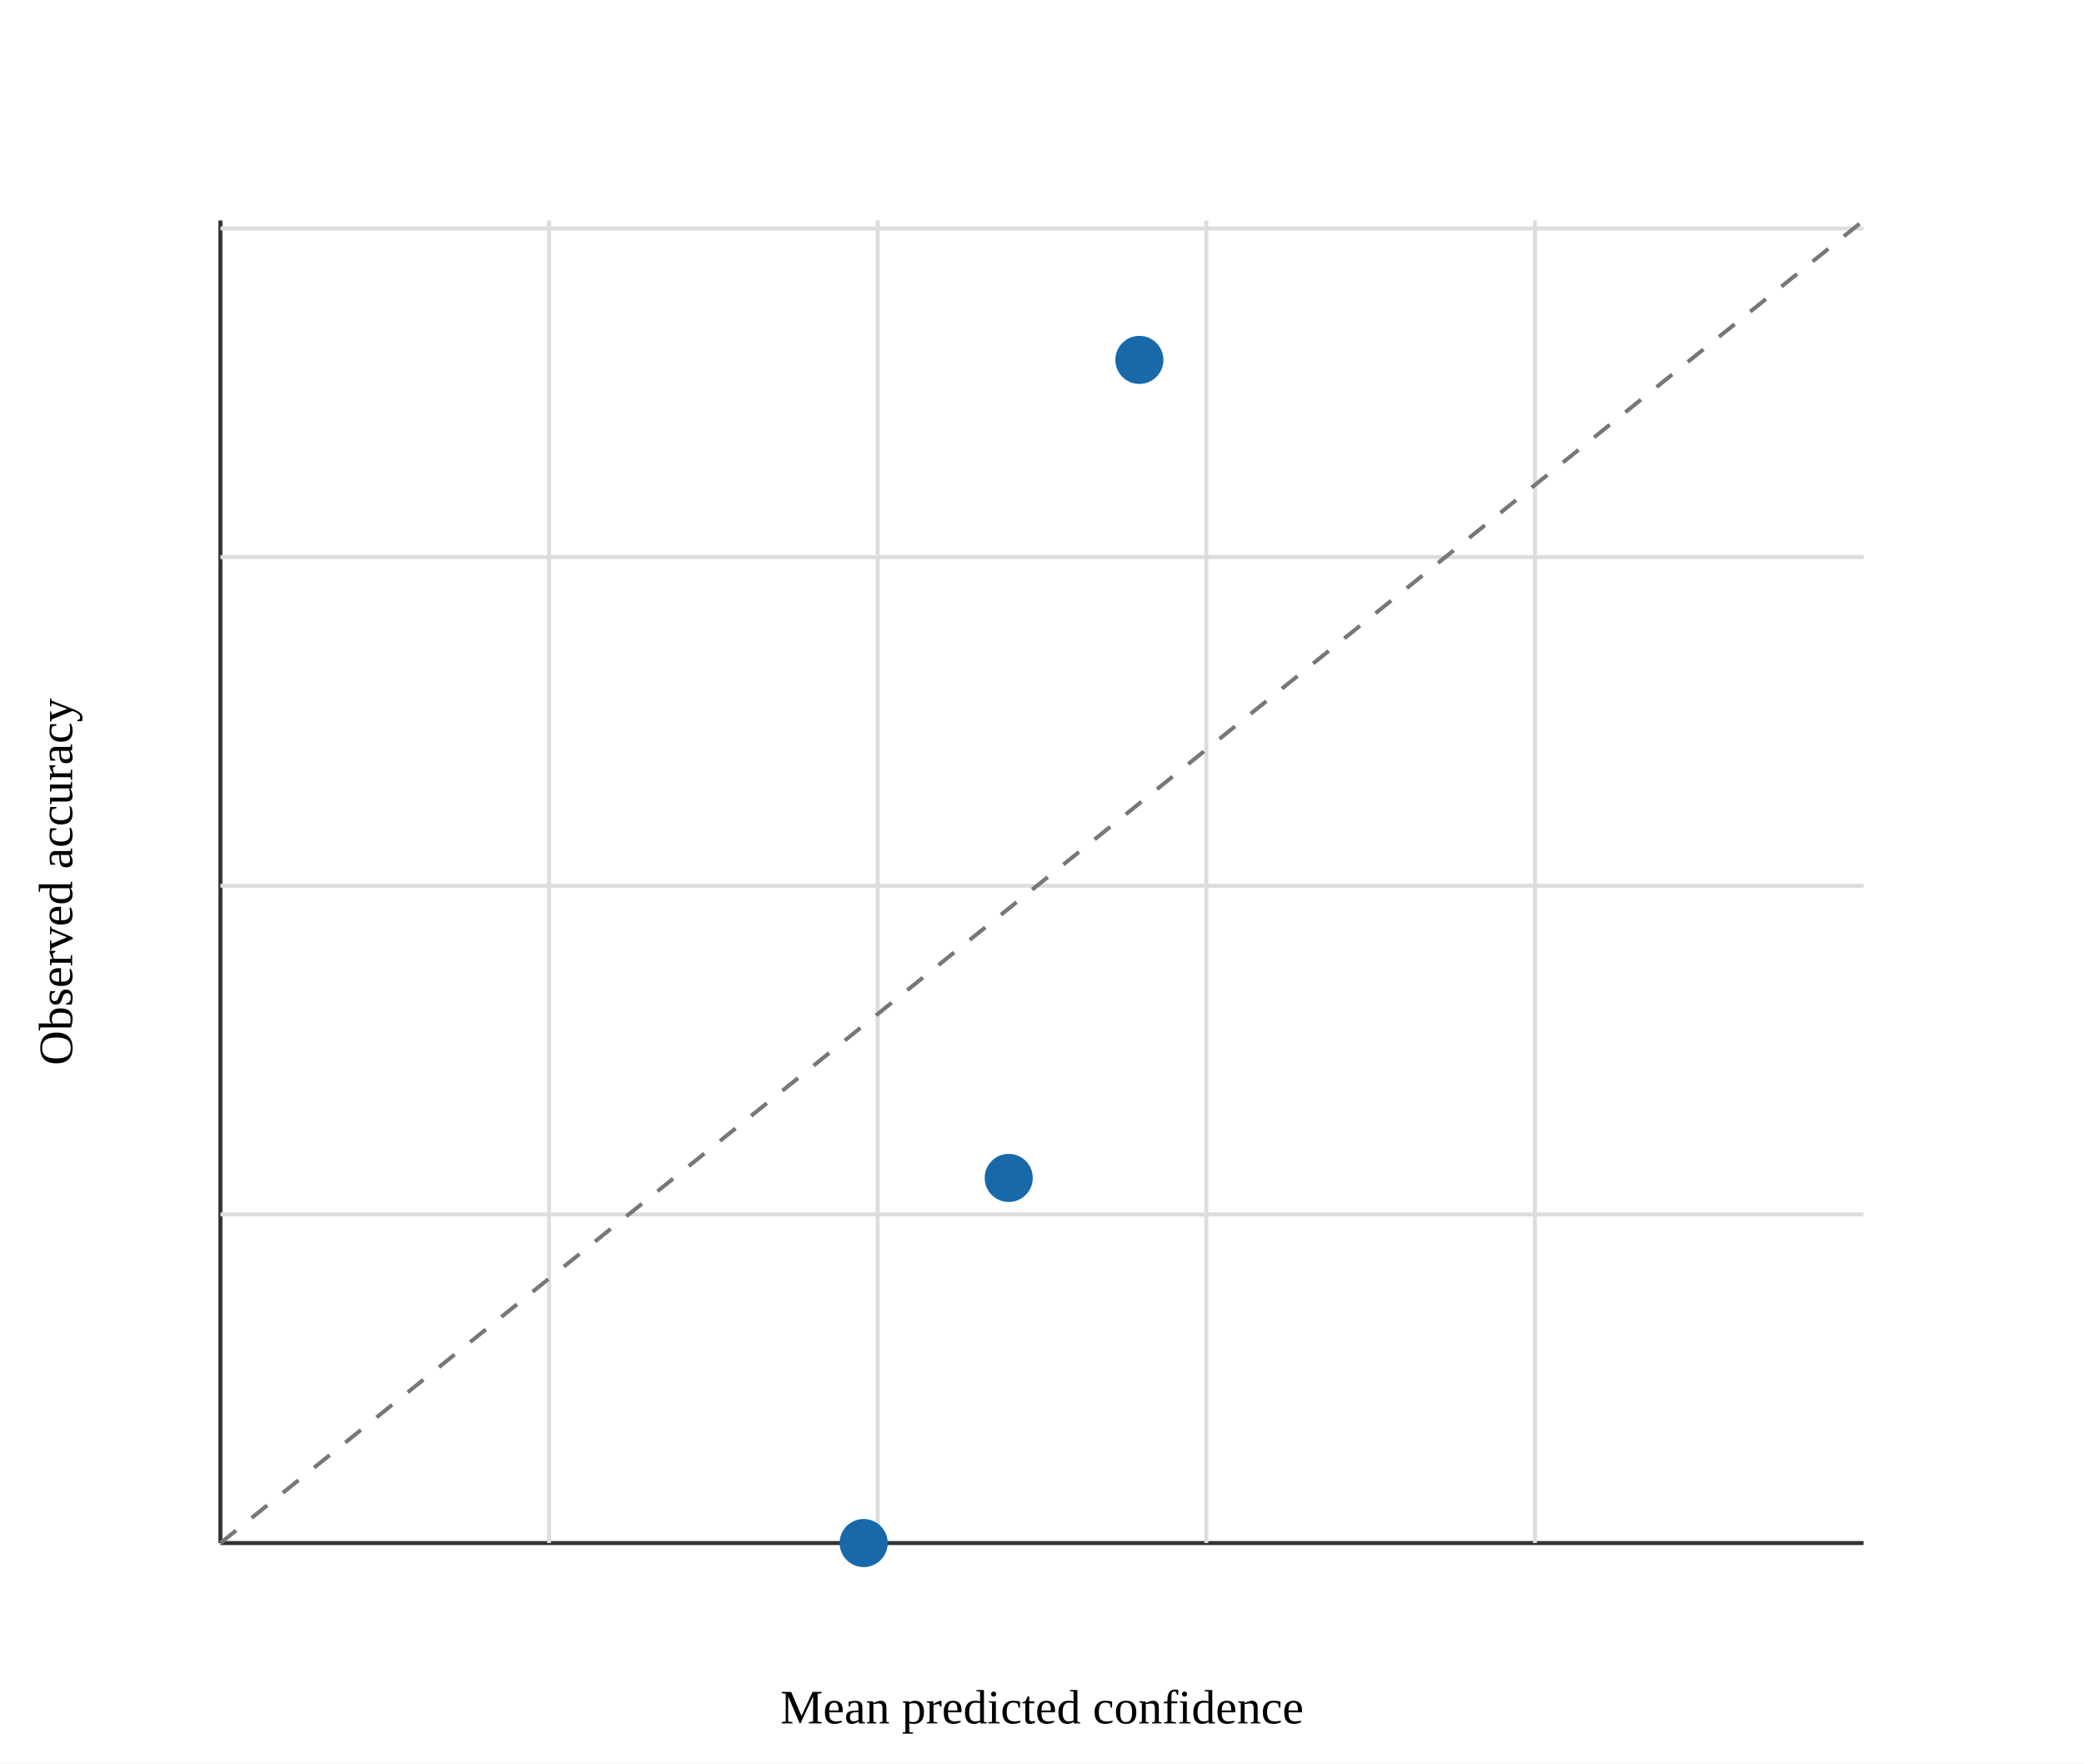
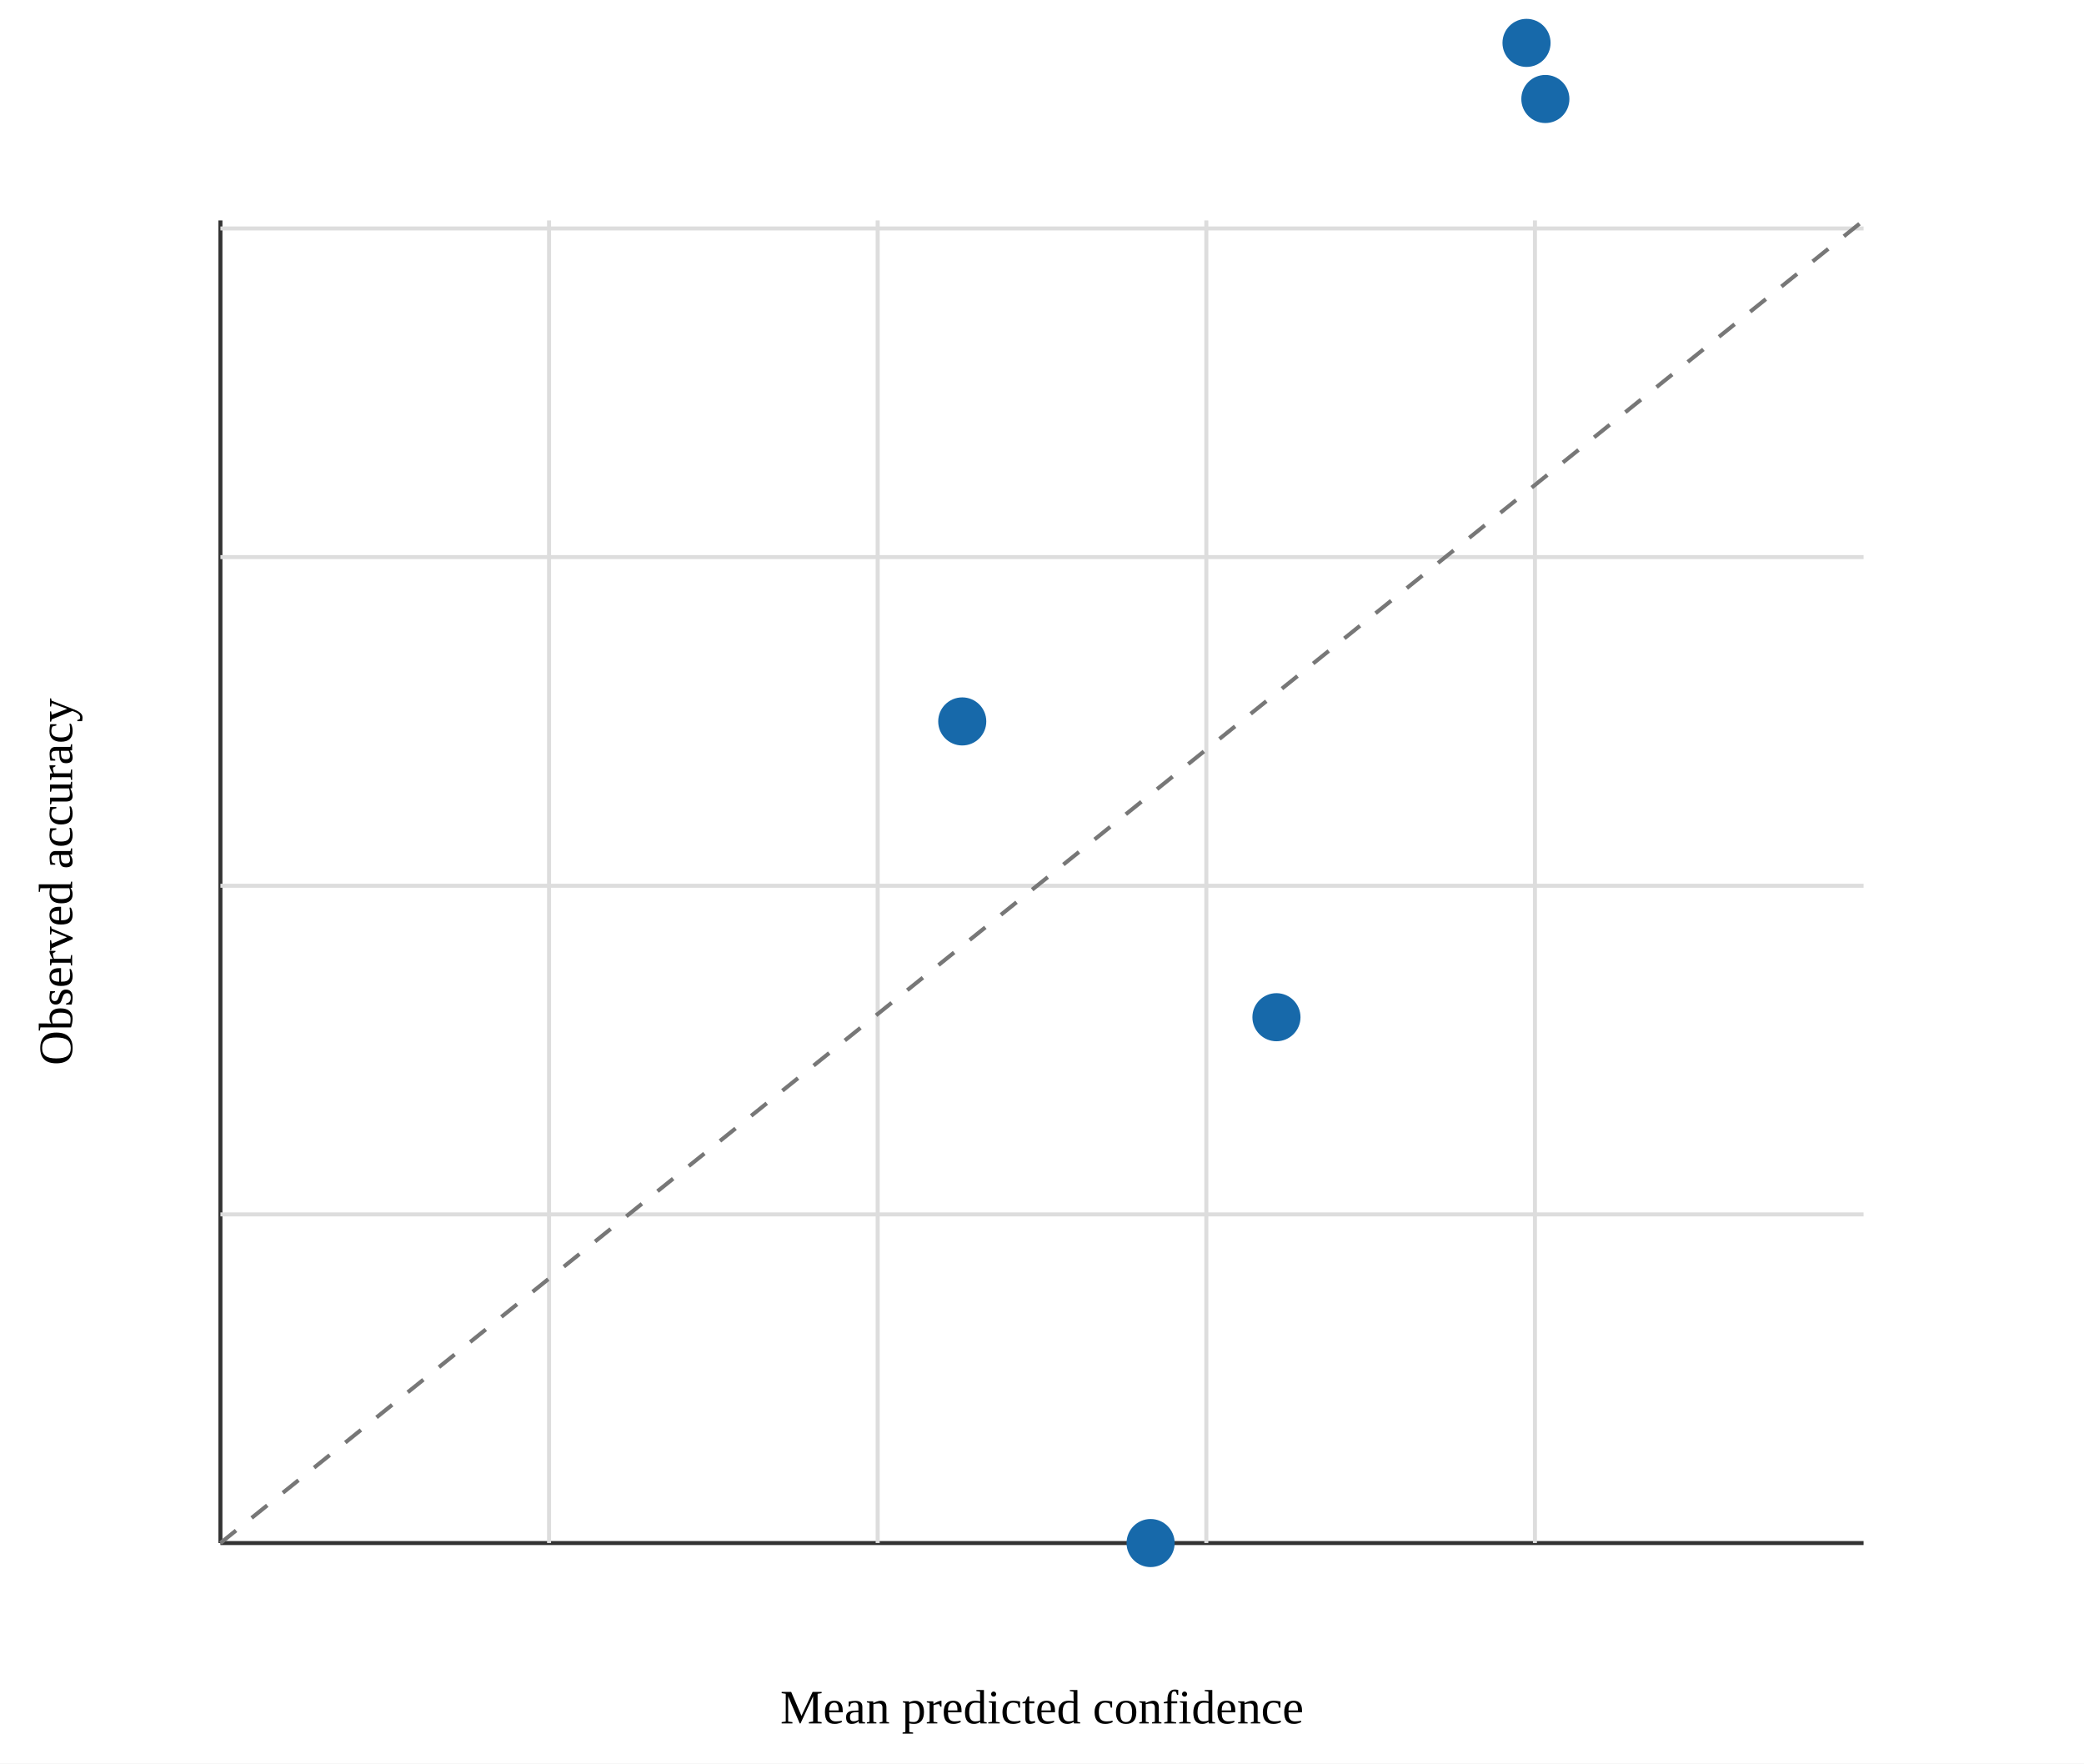
<svg xmlns="http://www.w3.org/2000/svg" width="520" height="440" viewBox="0 0 520 440">
  <rect width="100%" height="100%" fill="white" />
  <line x1="55" y1="55" x2="55" y2="385" stroke="#333" />
  <line x1="55" y1="385" x2="465" y2="385" stroke="#333" />
  <line x1="137.0" y1="55" x2="137.0" y2="385" stroke="#ddd" />
  <line x1="55" y1="303.0" x2="465" y2="303.0" stroke="#ddd" />
  <line x1="219.0" y1="55" x2="219.0" y2="385" stroke="#ddd" />
  <line x1="55" y1="221.0" x2="465" y2="221.0" stroke="#ddd" />
  <line x1="301.0" y1="55" x2="301.0" y2="385" stroke="#ddd" />
  <line x1="55" y1="139.0" x2="465" y2="139.0" stroke="#ddd" />
  <line x1="383.0" y1="55" x2="383.0" y2="385" stroke="#ddd" />
  <line x1="55" y1="57.0" x2="465" y2="57.0" stroke="#ddd" />
  <line x1="55" y1="385" x2="465" y2="55" stroke="#777" stroke-dasharray="5,5" />
-   <circle cx="215.5" cy="385.0" r="6" fill="#1769aa" />
-   <circle cx="251.7" cy="293.9" r="6" fill="#1769aa" />
-   <circle cx="284.3" cy="89.8" r="6" fill="#1769aa" />
+   <circle cx="240.1" cy="180.0" r="6" fill="#1769aa" />
+   <circle cx="287.1" cy="385.0" r="6" fill="#1769aa" />
+   <circle cx="318.5" cy="253.8" r="6" fill="#1769aa" />
+   <circle cx="380.9" cy="10.7" r="6" fill="#1769aa" />
+   <circle cx="385.6" cy="24.7" r="6" fill="#1769aa" />
  <text x="260.0" y="430" text-anchor="middle">Mean predicted confidence</text>
  <text x="18" y="220.0" text-anchor="middle" transform="rotate(-90 18 220.0)">Observed accuracy</text>
</svg>
